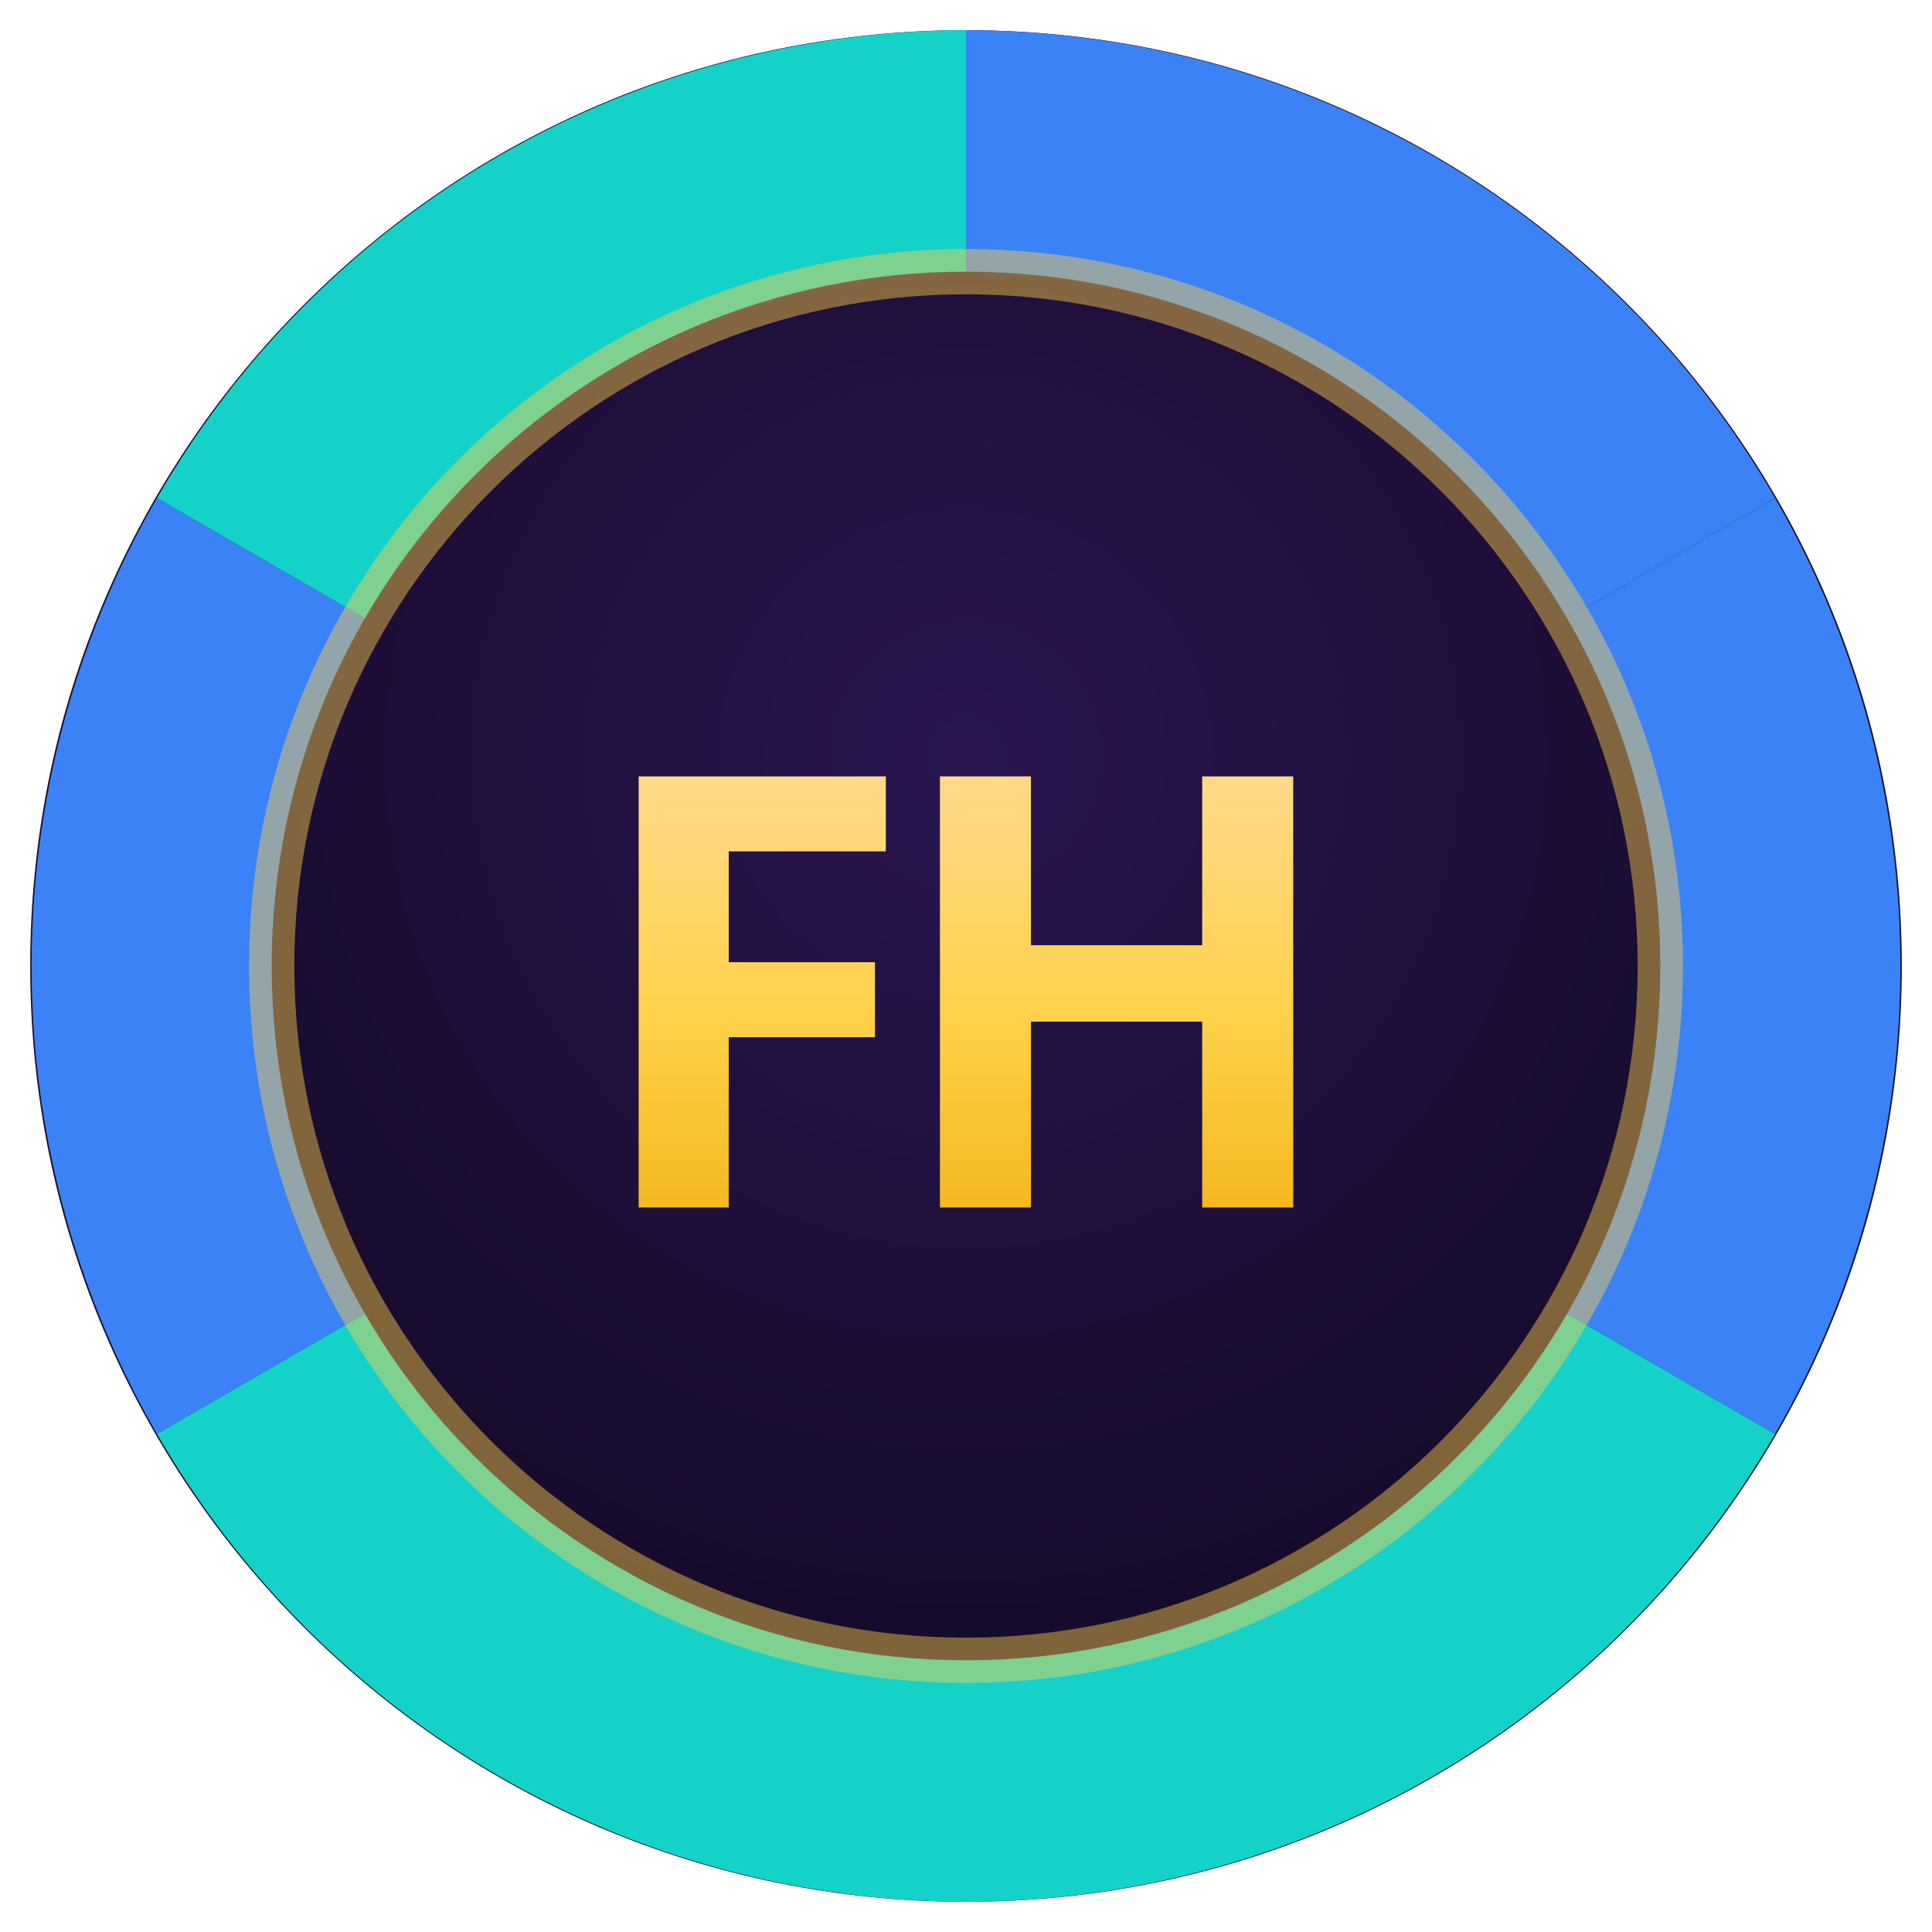
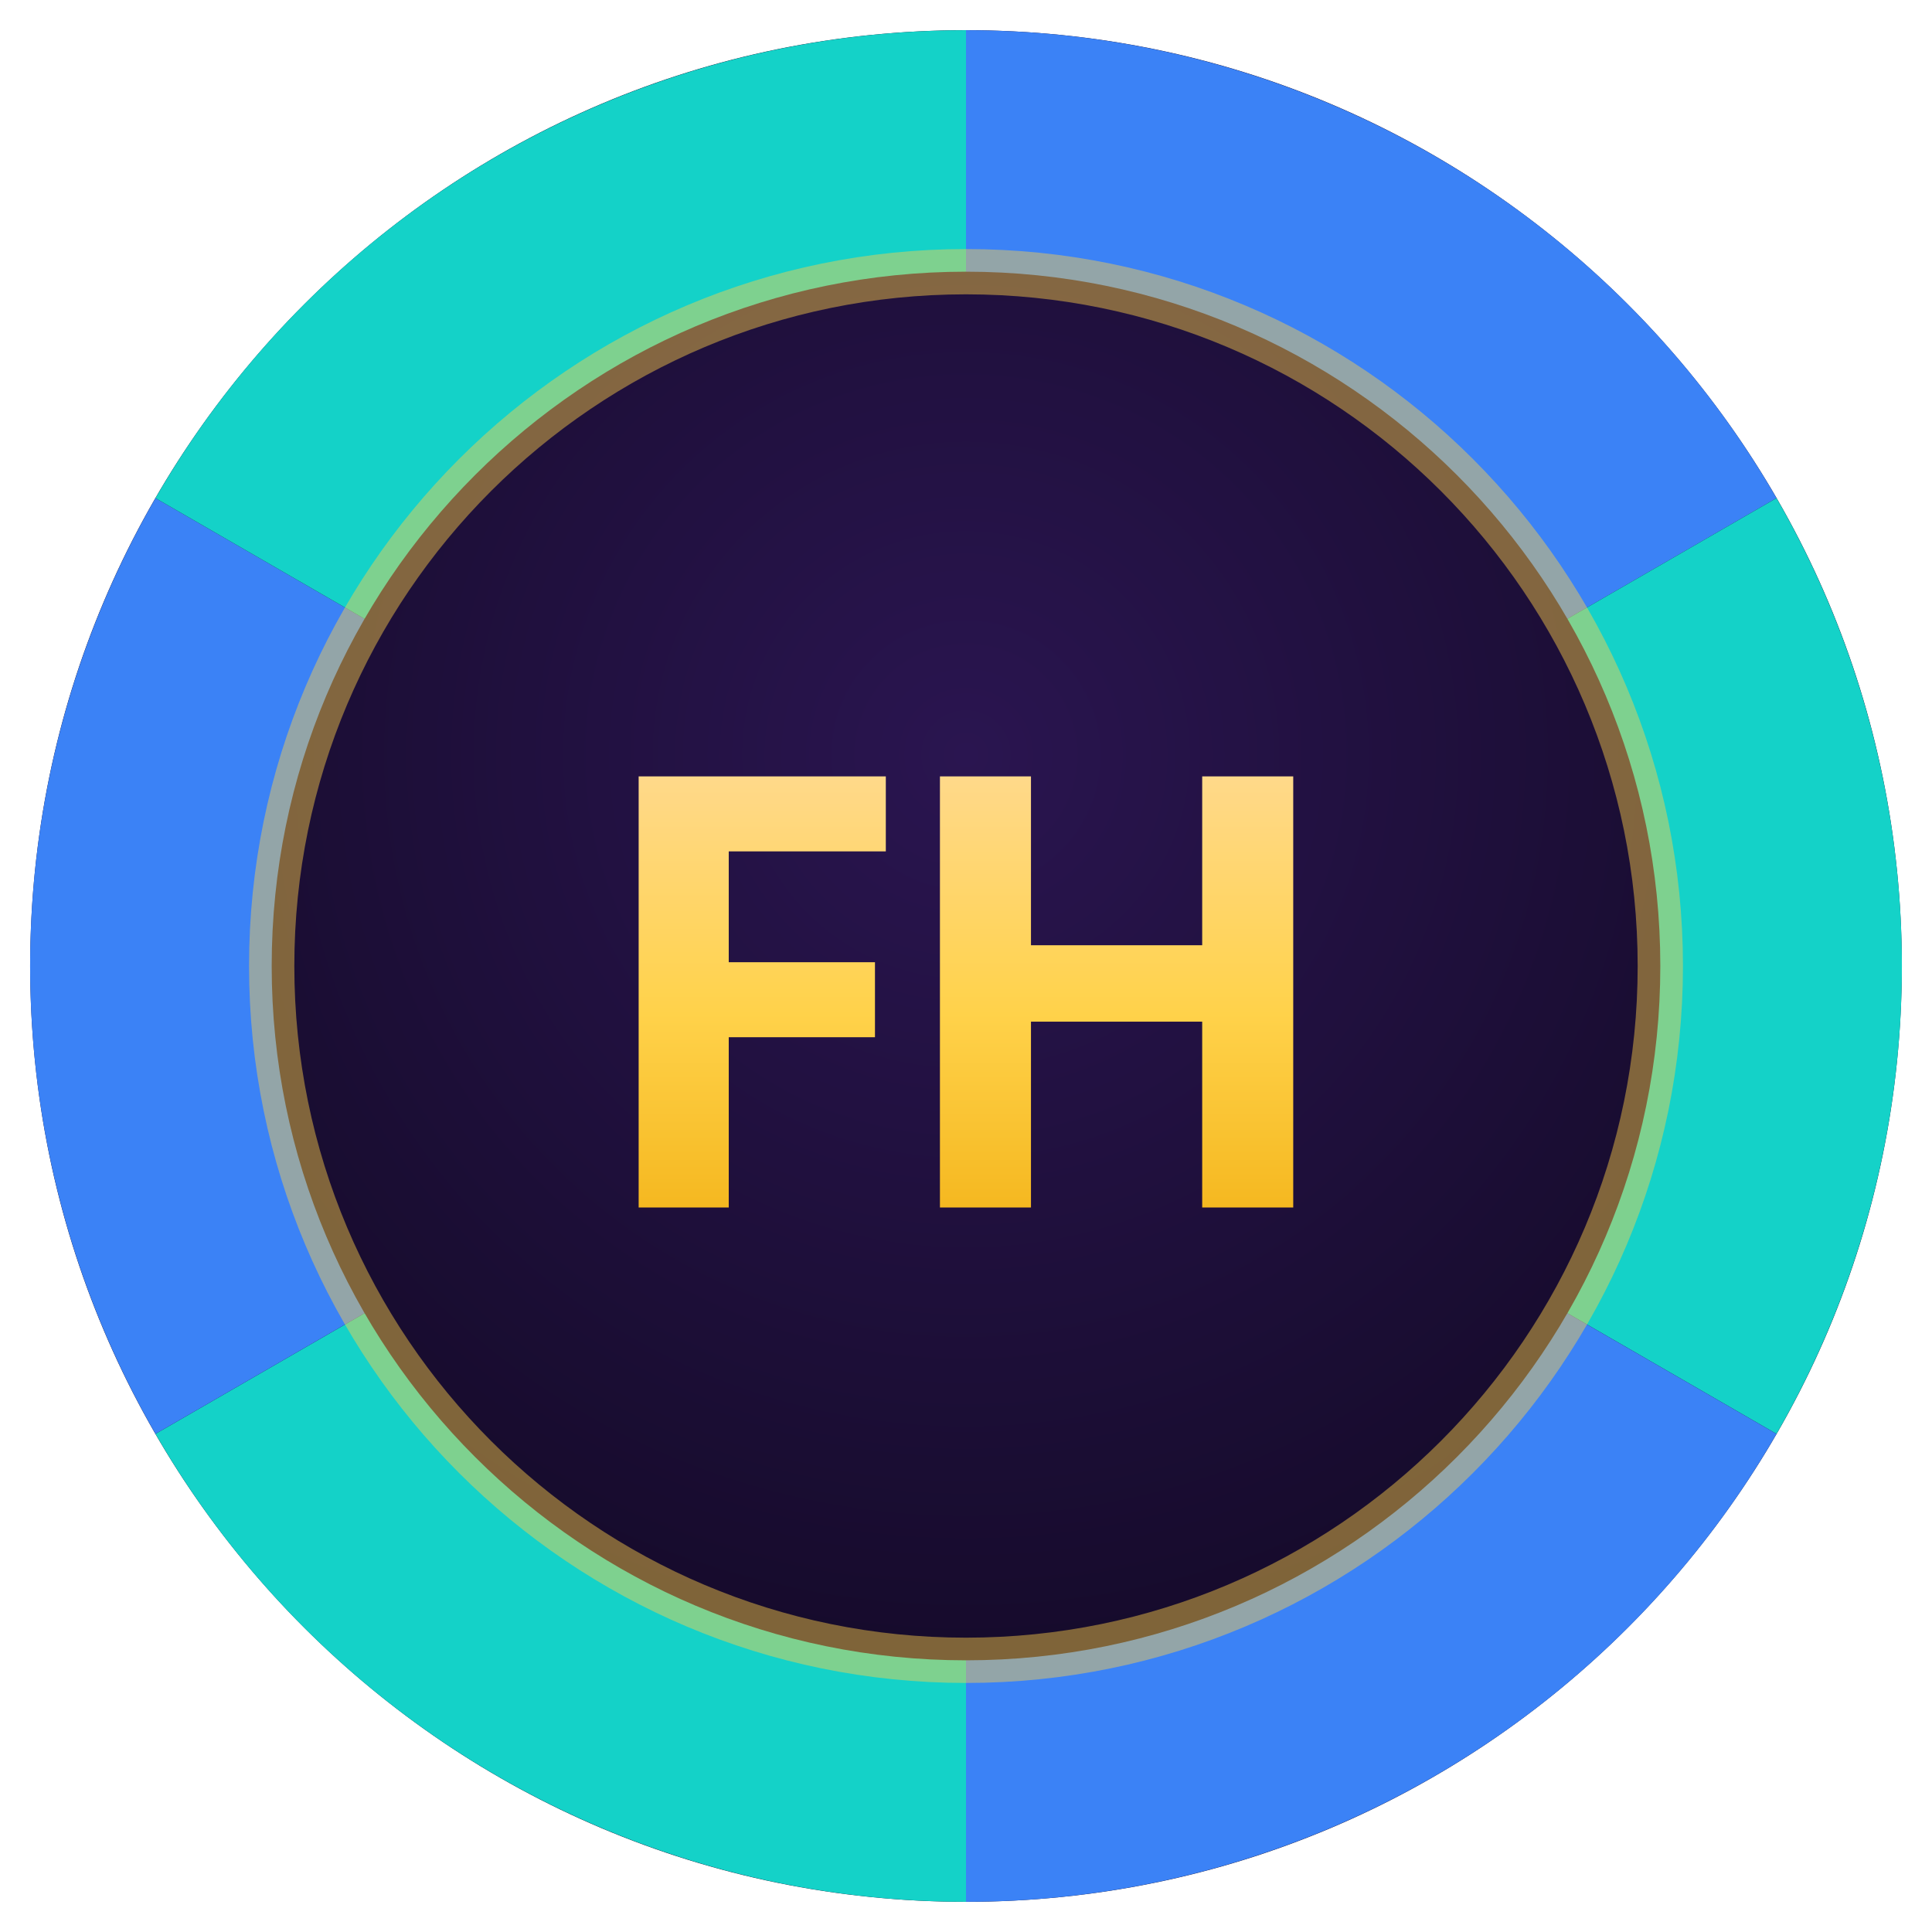
<svg xmlns="http://www.w3.org/2000/svg" width="64" height="64" viewBox="0 0 64 64">
  <defs>
    <radialGradient id="fh-center" cx="50%" cy="35%" r="70%">
      <stop offset="0%" stop-color="#2a1550" />
      <stop offset="100%" stop-color="#140a28" />
    </radialGradient>
    <linearGradient id="fh-text" x1="0" y1="0" x2="0" y2="1">
      <stop offset="0%" stop-color="#ffd98a" />
      <stop offset="55%" stop-color="#ffd24a" />
      <stop offset="100%" stop-color="#f5b820" />
    </linearGradient>
  </defs>
  <circle cx="32" cy="32" r="31" fill="#1a1030" />
  <g>
-     <path d="M32 1 A31 31 0 0 1 58.8 16.5 L32 32 Z" fill="#3b82f6" />
-     <path d="M58.8 47.5 A31 31 0 0 1 32 63 L32 32 Z" fill="#14d2c8" />
-     <path d="M5.2 47.5 A31 31 0 0 1 5.2 16.5 L32 32 Z" fill="#3b82f6" />
-     <path d="M32 1 A31 31 0 0 0 5.2 16.5 L32 32 Z" fill="#14d2c8" />
-     <path d="M58.8 16.5 A31 31 0 0 1 58.8 47.5 L32 32 Z" fill="#3b82f6" />
-     <path d="M32 63 A31 31 0 0 1 5.2 47.5 L32 32 Z" fill="#14d2c8" />
+     <path d="M32 1 A31 31 0 0 1 58.85 16.5 L32 32 Z" fill="#3b82f6" />
+     <path d="M58.85 16.5 A31 31 0 0 1 58.85 47.5 L32 32 Z" fill="#14d2c8" />
+     <path d="M58.85 47.5 A31 31 0 0 1 32 63 L32 32 Z" fill="#3b82f6" />
+     <path d="M32 63 A31 31 0 0 1 5.15 47.5 L32 32 Z" fill="#14d2c8" />
+     <path d="M5.15 47.5 A31 31 0 0 1 5.15 16.5 L32 32 Z" fill="#3b82f6" />
+     <path d="M5.15 16.5 A31 31 0 0 1 32 1 L32 32 Z" fill="#14d2c8" />
  </g>
  <circle cx="32" cy="32" r="23" fill="url(#fh-center)" stroke="#ffd24a" stroke-opacity="0.45" stroke-width="1.5" />
  <text x="32" y="40" text-anchor="middle" font-family="'Space Grotesk', system-ui, sans-serif" font-weight="700" font-size="20" letter-spacing="-1" fill="url(#fh-text)">FH</text>
</svg>
